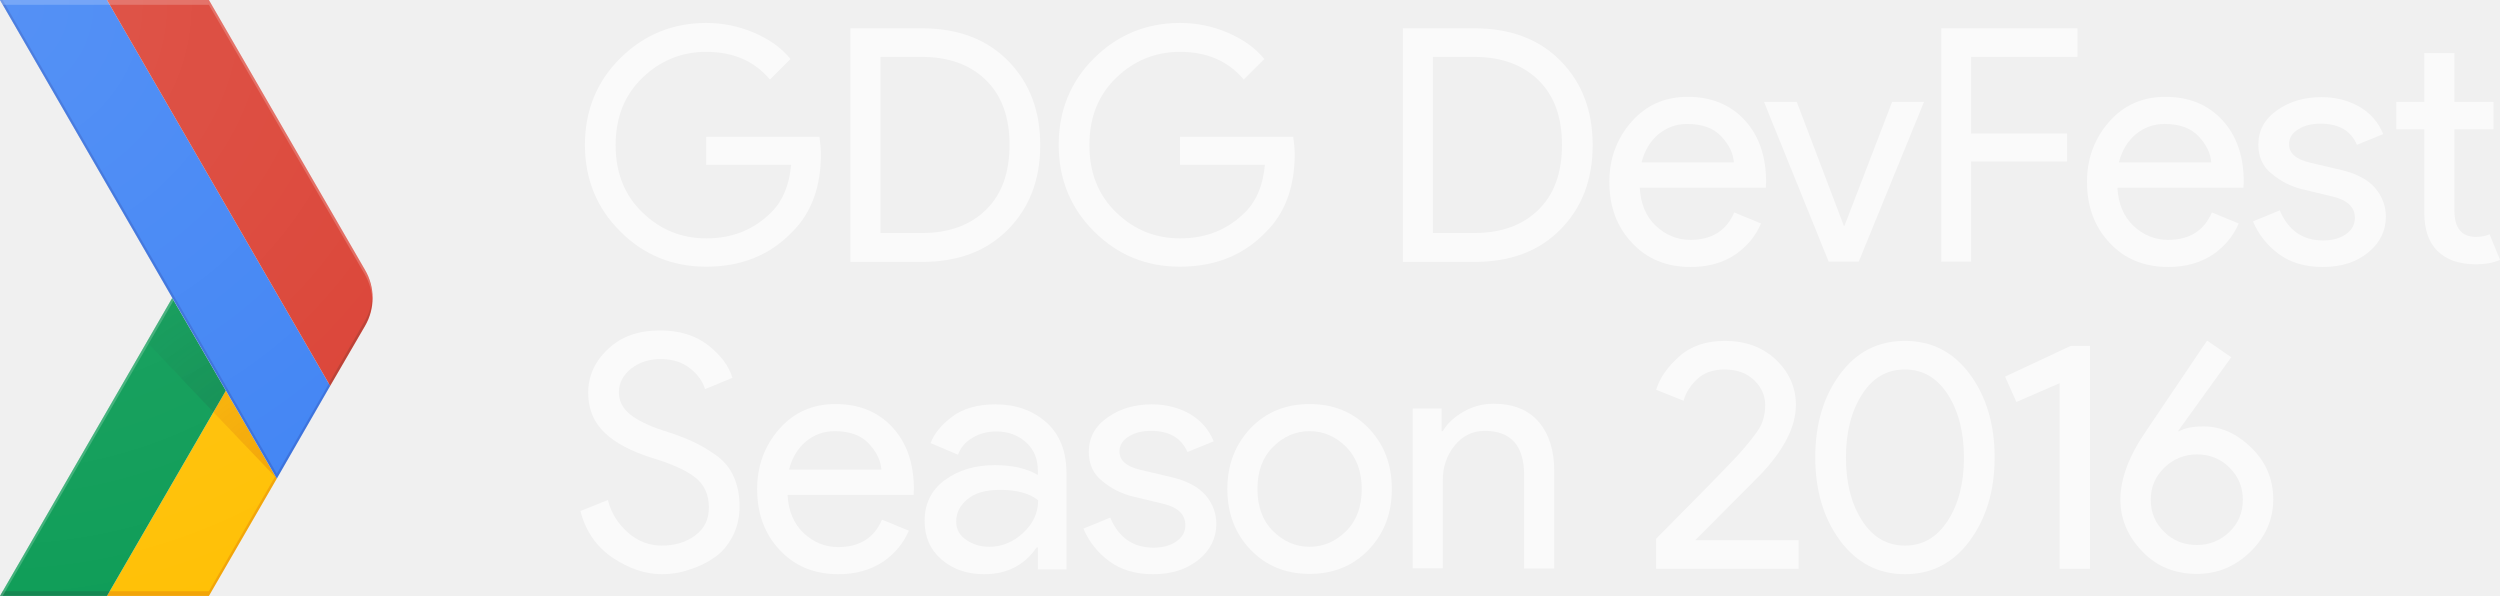
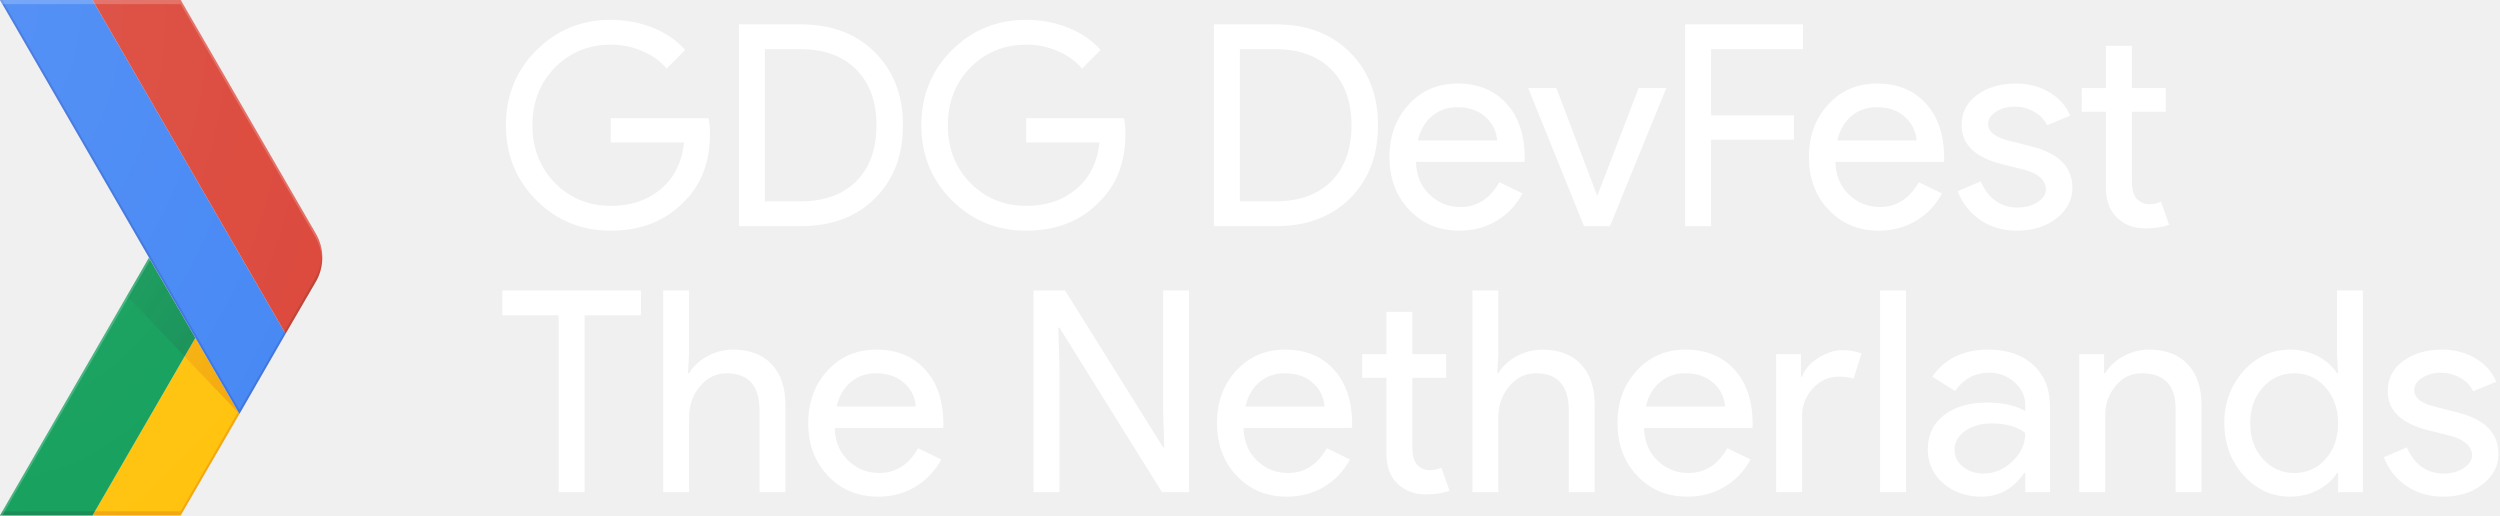
- <svg xmlns="http://www.w3.org/2000/svg" id="Layer_4" viewBox="0 0 839 200">
-   <style>.st0{fill:none;} .st1{fill:#FFC107;} .st2{fill:#0F9D58;} .st3{opacity:0.2;fill:#BF360C;enable-background:new ;} .st4{opacity:0.2;fill:#263238;enable-background:new ;} .st5{opacity:0.2;fill:#FFFFFF;enable-background:new ;} .st6{fill:url(#XMLID_126_);} .st7{fill:url(#XMLID_127_);} .st8{fill:#4285F4;} .st9{fill:#DB4437;} .st10{opacity:0.2;fill:#1A237E;enable-background:new ;} .st11{opacity:0.2;fill:#3E2723;enable-background:new ;} .st12{fill:url(#XMLID_128_);} .st13{fill:#FAFAFA;}</style>
-   <g id="XMLID_60_">
-     <g id="XMLID_61_">
-       <g id="XMLID_62_">
-         <path id="XMLID_106_" class="st0" d="M122.5 90.6L70.1 0H0l57.8 100L0 200h70.1l52.4-90.6c3.3-5.8 3.3-13 0-18.8z" />
-         <path id="XMLID_105_" class="st1" d="M92.4 159.8l-16.6-28.7L35.9 200h34.2l22.8-39.4z" />
-         <path id="XMLID_104_" class="st0" d="M122.5 90.6L70.1 0H0l57.8 100L0 200h70.1l52.4-90.6c3.3-5.8 3.3-13 0-18.8z" />
-         <path id="XMLID_103_" class="st2" d="M57.8 100l18 31.1L35.9 200H0z" />
-         <path id="XMLID_102_" class="st0" d="M122.5 90.6L70.1 0H0l57.8 100L0 200h70.1l52.4-90.6c3.3-5.8 3.3-13 0-18.8z" />
-         <path id="XMLID_101_" class="st3" d="M70.1 198.4H36.8l-.9 1.6h34.2l22.8-39.4-.5-.8z" />
-         <path id="XMLID_100_" class="st0" d="M122.5 90.6L70.1 0H0l57.8 100L0 200h70.1l52.4-90.6c3.3-5.8 3.3-13 0-18.8z" />
-         <path id="XMLID_99_" class="st4" d="M.9 198.4L0 200h35.9l.9-1.6z" />
-         <path id="XMLID_98_" class="st0" d="M122.5 90.6L70.1 0H0l57.8 100L0 200h70.1l52.4-90.6c3.3-5.8 3.3-13 0-18.8z" />
-         <path id="XMLID_96_" class="st5" d="M0 200h.9l57.4-99.2-.5-.8z" />
-         <path id="XMLID_94_" class="st0" d="M122.5 90.6L70.1 0H0l57.8 100L0 200h70.1l52.4-90.6c3.3-5.8 3.3-13 0-18.8z" />
-         <radialGradient id="XMLID_126_" cx="92.62" cy="2707.501" r="69.162" gradientTransform="matrix(1 0 0 -1 0 2867.46)" gradientUnits="userSpaceOnUse">
-           <stop offset="0" stop-color="#BF360C" stop-opacity=".2" />
-           <stop offset="1" stop-color="#BF360C" stop-opacity=".02" />
-         </radialGradient>
-         <path id="XMLID_92_" class="st6" d="M92.9 160.6l-17.1-29.5-4.2 7.2z" />
-         <path id="XMLID_90_" class="st0" d="M122.5 90.6L70.1 0H0l57.8 100L0 200h70.1l52.4-90.6c3.3-5.8 3.3-13 0-18.8z" />
-         <radialGradient id="XMLID_127_" cx="92.423" cy="2707.063" r="69.723" gradientTransform="matrix(1 0 0 -1 0 2867.46)" gradientUnits="userSpaceOnUse">
-           <stop offset="0" stop-color="#263238" stop-opacity=".2" />
-           <stop offset="1" stop-color="#263238" stop-opacity=".02" />
-         </radialGradient>
-         <path id="XMLID_89_" class="st7" d="M71.6 138.3l4.2-7.2-18-31.1-8.5 14.8z" />
-         <path id="XMLID_88_" class="st0" d="M122.5 90.6L70.1 0H0l57.8 100L0 200h70.1l52.4-90.6c3.3-5.8 3.3-13 0-18.8z" />
-         <g id="XMLID_85_">
-           <g id="XMLID_86_">
-             <path id="XMLID_87_" class="st8" d="M35.9 0H0l92.9 160.6 17.9-31.1z" />
+ <svg xmlns="http://www.w3.org/2000/svg" width="970px" height="200px" viewBox="0 0 970 200" version="1.1">
+   <defs>
+     <radialGradient cx="98.685%" cy="97.827%" fx="98.685%" fy="97.827%" r="324.704%" id="radialGradient-1">
+       <stop stop-color="#BF360C" stop-opacity="0.2" offset="0%" />
+       <stop stop-color="#BF360C" stop-opacity="0.02" offset="100%" />
+     </radialGradient>
+     <radialGradient cx="162.728%" cy="157.695%" fx="162.728%" fy="157.695%" r="263.106%" id="radialGradient-2">
+       <stop stop-color="#263238" stop-opacity="0.2" offset="0%" />
+       <stop stop-color="#263238" stop-opacity="0.02" offset="100%" />
+     </radialGradient>
+     <radialGradient cx="-1.251%" cy="0.781%" fx="-1.251%" fy="0.781%" r="167.971%" id="radialGradient-3">
+       <stop stop-color="#FFFFFF" stop-opacity="0.1" offset="0%" />
+       <stop stop-color="#FFFFFF" stop-opacity="0" offset="100%" />
+     </radialGradient>
+   </defs>
+   <g id="Page-1" stroke="none" stroke-width="1" fill="none" fill-rule="evenodd">
+     <g id="gdg-devfest-logo">
+       <g id="XMLID_60_">
+         <g id="XMLID_61_">
+           <g id="XMLID_62_">
+             <path d="M122.5,90.6 L70.1,0 L0,0 L57.8,100 L0,200 L70.1,200 L122.5,109.4 C125.8,103.6 125.8,96.4 122.5,90.6 L122.5,90.6 Z" id="XMLID_106_" />
+             <polygon id="XMLID_105_" fill="#FFC107" points="92.4 159.8 75.8 131.1 35.9 200 70.1 200 92.9 160.6" />
+             <path d="M122.5,90.6 L70.1,0 L0,0 L57.8,100 L0,200 L70.1,200 L122.5,109.4 C125.8,103.6 125.8,96.4 122.5,90.6 L122.5,90.6 Z" id="XMLID_104_" />
+             <polygon id="XMLID_103_" fill="#0F9D58" points="57.8 100 75.8 131.1 35.9 200 0 200" />
+             <path d="M122.5,90.6 L70.1,0 L0,0 L57.8,100 L0,200 L70.1,200 L122.5,109.4 C125.8,103.6 125.8,96.4 122.5,90.6 L122.5,90.6 Z" id="XMLID_102_" />
+             <polygon id="XMLID_101_" fill="#BF360C" opacity="0.2" points="70.1 198.4 36.8 198.4 35.9 200 70.1 200 92.9 160.6 92.4 159.8" />
+             <path d="M122.5,90.6 L70.1,0 L0,0 L57.8,100 L0,200 L70.1,200 L122.5,109.4 C125.8,103.6 125.8,96.4 122.5,90.6 L122.5,90.6 Z" id="XMLID_100_" />
+             <polygon id="XMLID_99_" fill="#263238" opacity="0.2" points="0.9 198.4 0 200 35.9 200 36.8 198.4" />
+             <path d="M122.5,90.6 L70.1,0 L0,0 L57.8,100 L0,200 L70.1,200 L122.5,109.4 C125.8,103.6 125.8,96.4 122.5,90.6 L122.5,90.6 Z" id="XMLID_98_" />
+             <polygon id="XMLID_96_" fill="#FFFFFF" opacity="0.2" points="0 200 0.9 200 58.3 100.8 57.8 100" />
+             <path d="M122.5,90.6 L70.1,0 L0,0 L57.8,100 L0,200 L70.1,200 L122.5,109.4 C125.8,103.6 125.8,96.4 122.5,90.6 L122.5,90.6 Z" id="XMLID_94_" />
+             <polygon id="XMLID_92_" fill="url(#radialGradient-1)" points="92.9 160.6 75.8 131.1 71.6 138.3" />
+             <path d="M122.5,90.6 L70.1,0 L0,0 L57.8,100 L0,200 L70.1,200 L122.5,109.4 C125.8,103.6 125.8,96.4 122.5,90.6 L122.5,90.6 Z" id="XMLID_90_" />
+             <polygon id="XMLID_89_" fill="url(#radialGradient-2)" points="71.6 138.3 75.8 131.1 57.8 100 49.3 114.8" />
+             <path d="M122.5,90.6 L70.1,0 L0,0 L57.8,100 L0,200 L70.1,200 L122.5,109.4 C125.8,103.6 125.8,96.4 122.5,90.6 L122.5,90.6 Z" id="XMLID_88_" />
+             <g id="XMLID_85_" fill="#4285F4">
+               <g id="XMLID_86_">
+                 <polygon id="XMLID_87_" points="35.9 0 0 0 92.9 160.6 110.8 129.5" />
+               </g>
+             </g>
+             <path d="M122.5,90.6 L70.1,0 L0,0 L57.8,100 L0,200 L70.1,200 L122.5,109.4 C125.8,103.6 125.8,96.4 122.5,90.6 L122.5,90.6 Z" id="XMLID_84_" />
+             <path d="M122.5,109.4 C125.9,103.6 125.9,96.4 122.5,90.6 L70.1,0 L35.9,0 L110.8,129.5 L122.5,109.4 L122.5,109.4 Z" id="XMLID_83_" fill="#DB4437" />
+             <path d="M122.5,90.6 L70.1,0 L0,0 L57.8,100 L0,200 L70.1,200 L122.5,109.4 C125.8,103.6 125.8,96.4 122.5,90.6 L122.5,90.6 Z" id="XMLID_82_" />
+             <polygon id="XMLID_71_" fill="#1A237E" opacity="0.2" points="110.8 129.5 110.4 128.7 92.9 159 0.9 0 0 0 92.9 160.6" />
+             <path d="M122.5,90.6 L70.1,0 L0,0 L57.8,100 L0,200 L70.1,200 L122.5,109.4 C125.8,103.6 125.8,96.4 122.5,90.6 L122.5,90.6 Z" id="XMLID_69_" />
+             <path d="M70.1,1.6 L122.5,92.2 C124,94.9 124.8,97.8 125,100.8 C125.1,97.3 124.3,93.8 122.5,90.6 L70.1,0 L0,0 L0.9,1.6 L70.1,1.6 L70.1,1.6 Z" id="XMLID_67_" fill="#FFFFFF" opacity="0.2" />
+             <path d="M122.5,90.6 L70.1,0 L0,0 L57.8,100 L0,200 L70.1,200 L122.5,109.4 C125.8,103.6 125.8,96.4 122.5,90.6 L122.5,90.6 Z" id="XMLID_66_" />
+             <path d="M110.8,129.5 L122.4,109.4 C124.2,106.3 125,102.7 124.9,99.2 C124.8,102.2 124,105.1 122.4,107.8 L110.3,128.7 L110.8,129.5 L110.8,129.5 Z" id="XMLID_65_" fill="#3E2723" opacity="0.2" />
+             <path d="M122.5,90.6 L70.1,0 L0,0 L57.8,100 L0,200 L70.1,200 L122.5,109.4 C125.8,103.6 125.8,96.4 122.5,90.6 L122.5,90.6 Z" id="XMLID_64_" />
+             <path d="M122.5,90.6 L70.1,0 L0,0 L57.8,100 L0,200 L70.1,200 L122.5,109.4 C125.8,103.6 125.8,96.4 122.5,90.6 L122.5,90.6 Z" id="XMLID_63_" fill="url(#radialGradient-3)" />
          </g>
        </g>
-         <path id="XMLID_84_" class="st0" d="M122.5 90.6L70.1 0H0l57.8 100L0 200h70.1l52.4-90.6c3.3-5.8 3.3-13 0-18.8z" />
-         <path id="XMLID_83_" class="st9" d="M122.5 109.4c3.4-5.8 3.4-13 0-18.8L70.1 0H35.9l74.9 129.5 11.7-20.1z" />
-         <path id="XMLID_82_" class="st0" d="M122.5 90.6L70.1 0H0l57.8 100L0 200h70.1l52.4-90.6c3.3-5.8 3.3-13 0-18.8z" />
-         <path id="XMLID_71_" class="st10" d="M110.8 129.5l-.4-.8L92.9 159 .9 0H0l92.9 160.6 17.9-31.1z" />
-         <path id="XMLID_69_" class="st0" d="M122.5 90.6L70.1 0H0l57.8 100L0 200h70.1l52.4-90.6c3.3-5.8 3.3-13 0-18.8z" />
-         <path id="XMLID_67_" class="st5" d="M70.1 1.6l52.4 90.6c1.5 2.7 2.3 5.6 2.5 8.6.1-3.5-.7-7-2.5-10.2L70.1 0H0l.9 1.6h69.2z" />
-         <path id="XMLID_66_" class="st0" d="M122.5 90.6L70.1 0H0l57.8 100L0 200h70.1l52.4-90.6c3.3-5.8 3.3-13 0-18.8z" />
-         <path id="XMLID_65_" class="st11" d="M110.8 129.5l11.6-20.1c1.8-3.1 2.6-6.7 2.5-10.2-.1 3-.9 5.9-2.5 8.6l-12.1 20.9.5.8z" />
-         <path id="XMLID_64_" class="st0" d="M122.5 90.6L70.1 0H0l57.8 100L0 200h70.1l52.4-90.6c3.3-5.8 3.3-13 0-18.8z" />
-         <radialGradient id="XMLID_128_" cx="-1.563" cy="2865.898" r="209.922" gradientTransform="matrix(1 0 0 -1 0 2867.46)" gradientUnits="userSpaceOnUse">
-           <stop offset="0" stop-color="#FFF" stop-opacity=".1" />
-           <stop offset="1" stop-color="#FFF" stop-opacity="0" />
-         </radialGradient>
-         <path id="XMLID_63_" class="st12" d="M122.5 90.6L70.1 0H0l57.8 100L0 200h70.1l52.4-90.6c3.3-5.8 3.3-13 0-18.8z" />
      </g>
+       <polygon id="path4218" fill="#FFFFFF" points="226.815 122.317 226.815 190.951 216.761 190.951 216.761 122.317 194.903 122.317 194.903 112.7 248.673 112.7 248.673 122.317 226.815 122.317" />
+       <path d="M257.314,112.7 L267.369,112.7 L267.369,137.399 L266.931,144.831 L267.369,144.831 C268.899,142.208 271.23,140.022 274.363,138.274 C277.569,136.525 280.884,135.651 284.308,135.651 C290.866,135.651 295.893,137.545 299.39,141.334 C302.961,145.05 304.746,150.368 304.746,157.29 L304.746,190.951 L294.691,190.951 L294.691,159.257 C294.691,149.64 290.429,144.831 281.904,144.831 C277.824,144.831 274.363,146.543 271.522,149.968 C268.753,153.319 267.369,157.254 267.369,161.771 L267.369,190.951 L257.314,190.951 L257.314,112.7 L257.314,112.7 Z" id="path4220" fill="#FFFFFF" />
+       <path d="M340.699,192.7 C332.83,192.7 326.345,190.004 321.245,184.613 C316.145,179.221 313.595,172.409 313.595,164.175 C313.595,156.015 316.072,149.239 321.026,143.848 C325.981,138.383 332.32,135.651 340.043,135.651 C347.984,135.651 354.287,138.237 358.95,143.41 C363.686,148.511 366.054,155.687 366.054,164.94 L365.944,166.033 L323.868,166.033 C324.014,171.279 325.762,175.505 329.114,178.711 C332.465,181.917 336.473,183.52 341.136,183.52 C347.547,183.52 352.575,180.314 356.218,173.902 L365.179,178.274 C362.775,182.791 359.423,186.325 355.125,188.875 C350.899,191.425 346.09,192.7 340.699,192.7 L340.699,192.7 Z M324.633,157.727 L355.343,157.727 C355.052,154.011 353.522,150.951 350.753,148.547 C348.057,146.07 344.414,144.831 339.824,144.831 C336.035,144.831 332.757,145.997 329.988,148.328 C327.292,150.66 325.507,153.793 324.633,157.727 L324.633,157.727 Z" id="path4222" fill="#FFFFFF" />
+       <polygon id="path4224" fill="#FFFFFF" points="411.066 190.951 401.011 190.951 401.011 112.7 413.251 112.7 451.284 173.574 451.721 173.574 451.284 158.492 451.284 112.7 461.339 112.7 461.339 190.951 450.847 190.951 411.066 127.126 410.628 127.126 411.066 142.208" />
+       <path d="M499.297,192.7 C491.428,192.7 484.943,190.004 479.843,184.613 C474.743,179.221 472.193,172.409 472.193,164.175 C472.193,156.015 474.67,149.239 479.624,143.848 C484.579,138.383 490.918,135.651 498.641,135.651 C506.583,135.651 512.885,138.237 517.548,143.41 C522.284,148.511 524.652,155.687 524.652,164.94 L524.542,166.033 L482.466,166.033 C482.612,171.279 484.36,175.505 487.712,178.711 C491.063,181.917 495.071,183.52 499.734,183.52 C506.145,183.52 511.173,180.314 514.816,173.902 L523.777,178.274 C521.373,182.791 518.021,186.325 513.723,188.875 C509.497,191.425 504.688,192.7 499.297,192.7 L499.297,192.7 Z M483.231,157.727 L513.941,157.727 C513.65,154.011 512.12,150.951 509.351,148.547 C506.655,146.07 503.012,144.831 498.422,144.831 C494.634,144.831 491.355,145.997 488.586,148.328 C485.89,150.66 484.105,153.793 483.231,157.727 L483.231,157.727 Z" id="path4226" fill="#FFFFFF" />
+       <path d="M553.234,191.826 C548.863,191.826 545.22,190.478 542.305,187.782 C539.464,185.086 538.007,181.334 537.934,176.525 L537.934,146.58 L528.535,146.58 L528.535,137.399 L537.934,137.399 L537.934,121.006 L547.988,121.006 L547.988,137.399 L561.103,137.399 L561.103,146.58 L547.988,146.58 L547.988,173.246 C547.988,176.817 548.681,179.257 550.065,180.569 C551.449,181.807 553.016,182.427 554.764,182.427 C555.566,182.427 556.331,182.354 557.059,182.208 C557.861,181.99 558.59,181.735 559.245,181.443 L562.415,190.405 C559.792,191.352 556.732,191.826 553.234,191.826 L553.234,191.826 Z" id="path4228" fill="#FFFFFF" />
+       <path d="M571.308,112.7 L581.363,112.7 L581.363,137.399 L580.926,144.831 L581.363,144.831 C582.893,142.208 585.224,140.022 588.357,138.274 C591.563,136.525 594.878,135.651 598.303,135.651 C604.86,135.651 609.887,137.545 613.385,141.334 C616.955,145.05 618.74,150.368 618.74,157.29 L618.74,190.951 L608.685,190.951 L608.685,159.257 C608.685,149.64 604.423,144.831 595.898,144.831 C591.818,144.831 588.357,146.543 585.516,149.968 C582.747,153.319 581.363,157.254 581.363,161.771 L581.363,190.951 L571.308,190.951 L571.308,112.7 L571.308,112.7 Z" id="path4230" fill="#FFFFFF" />
+       <path d="M654.693,192.7 C646.824,192.7 640.339,190.004 635.239,184.613 C630.139,179.221 627.589,172.409 627.589,164.175 C627.589,156.015 630.066,149.239 635.021,143.848 C639.975,138.383 646.314,135.651 654.037,135.651 C661.979,135.651 668.281,138.237 672.944,143.41 C677.68,148.511 680.048,155.687 680.048,164.94 L679.939,166.033 L637.862,166.033 C638.008,171.279 639.756,175.505 643.108,178.711 C646.46,181.917 650.467,183.52 655.13,183.52 C661.542,183.52 666.569,180.314 670.212,173.902 L679.174,178.274 C676.769,182.791 673.418,186.325 669.119,188.875 C664.893,191.425 660.084,192.7 654.693,192.7 L654.693,192.7 Z M638.627,157.727 L669.338,157.727 C669.046,154.011 667.516,150.951 664.747,148.547 C662.052,146.07 658.409,144.831 653.818,144.831 C650.03,144.831 646.751,145.997 643.982,148.328 C641.287,150.66 639.501,153.793 638.627,157.727 L638.627,157.727 Z" id="path4232" fill="#FFFFFF" />
+       <path d="M699.191,190.951 L689.136,190.951 L689.136,137.399 L698.753,137.399 L698.753,146.143 L699.191,146.143 C700.211,143.301 702.287,140.897 705.42,138.93 C708.626,136.889 711.759,135.869 714.819,135.869 C717.733,135.869 720.211,136.307 722.251,137.181 L719.191,146.908 C717.952,146.398 715.985,146.143 713.289,146.143 C709.5,146.143 706.185,147.673 703.344,150.733 C700.575,153.793 699.191,157.363 699.191,161.443 L699.191,190.951 L699.191,190.951 Z" id="path4234" fill="#FFFFFF" />
+       <polygon id="path4236" fill="#FFFFFF" points="739.534 112.7 739.534 190.951 729.479 190.951 729.479 112.7" />
+       <path d="M758.361,174.558 C758.361,177.181 759.454,179.367 761.639,181.115 C763.898,182.864 766.521,183.738 769.508,183.738 C773.734,183.738 777.486,182.172 780.765,179.039 C784.117,175.906 785.792,172.226 785.792,168.001 C782.659,165.523 778.288,164.285 772.678,164.285 C768.598,164.285 765.173,165.268 762.404,167.236 C759.709,169.203 758.361,171.644 758.361,174.558 L758.361,174.558 Z M771.366,135.651 C778.798,135.651 784.663,137.654 788.962,141.662 C793.261,145.596 795.41,151.024 795.41,157.946 L795.41,190.951 L785.792,190.951 L785.792,183.52 L785.355,183.52 C781.202,189.64 775.665,192.7 768.743,192.7 C762.842,192.7 757.887,190.951 753.88,187.454 C749.945,183.957 747.978,179.585 747.978,174.339 C747.978,168.802 750.055,164.394 754.208,161.115 C758.434,157.837 764.044,156.197 771.038,156.197 C777.013,156.197 781.931,157.29 785.792,159.476 L785.792,157.181 C785.792,153.684 784.408,150.733 781.639,148.328 C778.871,145.851 775.628,144.613 771.913,144.613 C766.302,144.613 761.858,146.981 758.579,151.716 L749.727,146.143 C754.608,139.148 761.822,135.651 771.366,135.651 L771.366,135.651 Z" id="path4238" fill="#FFFFFF" />
+       <path d="M806.75,137.399 L816.368,137.399 L816.368,144.831 L816.805,144.831 C818.335,142.208 820.667,140.022 823.8,138.274 C827.005,136.525 830.321,135.651 833.745,135.651 C840.302,135.651 845.33,137.545 848.827,141.334 C852.397,145.05 854.182,150.368 854.182,157.29 L854.182,190.951 L844.127,190.951 L844.127,157.946 C843.909,149.203 839.501,144.831 830.903,144.831 C826.896,144.831 823.545,146.47 820.849,149.749 C818.153,152.955 816.805,156.817 816.805,161.334 L816.805,190.951 L806.75,190.951 L806.75,137.399 L806.75,137.399 Z" id="path4240" fill="#FFFFFF" />
+       <path d="M890.135,183.52 C895.089,183.52 899.133,181.735 902.266,178.164 C905.545,174.594 907.184,169.931 907.184,164.175 C907.184,158.565 905.545,153.939 902.266,150.296 C899.06,146.653 895.017,144.831 890.135,144.831 C885.326,144.831 881.283,146.653 878.004,150.296 C874.725,153.939 873.086,158.565 873.086,164.175 C873.086,169.858 874.725,174.485 878.004,178.055 C881.283,181.698 885.326,183.52 890.135,183.52 L890.135,183.52 Z M888.496,192.7 C881.501,192.7 875.49,189.931 870.463,184.394 C865.508,178.784 863.031,172.044 863.031,164.175 C863.031,156.307 865.508,149.567 870.463,143.957 C875.49,138.419 881.501,135.651 888.496,135.651 C892.43,135.651 896,136.489 899.206,138.164 C902.485,139.84 904.998,142.062 906.747,144.831 L907.184,144.831 L906.747,137.399 L906.747,112.7 L916.802,112.7 L916.802,190.951 L907.184,190.951 L907.184,183.52 L906.747,183.52 C904.998,186.288 902.485,188.511 899.206,190.186 C896,191.862 892.43,192.7 888.496,192.7 L888.496,192.7 Z" id="path4242" fill="#FFFFFF" />
+       <path d="M969.404,176.088 C969.404,180.751 967.364,184.685 963.284,187.891 C959.204,191.097 954.067,192.7 947.874,192.7 C942.482,192.7 937.747,191.316 933.666,188.547 C929.586,185.705 926.672,181.99 924.923,177.399 L933.885,173.574 C935.196,176.78 937.091,179.294 939.568,181.115 C942.118,182.864 944.887,183.738 947.874,183.738 C951.08,183.738 953.739,183.046 955.852,181.662 C958.038,180.277 959.131,178.638 959.131,176.744 C959.131,173.319 956.508,170.806 951.262,169.203 L942.082,166.908 C931.663,164.285 926.453,159.257 926.453,151.826 C926.453,146.944 928.421,143.046 932.355,140.132 C936.362,137.144 941.462,135.651 947.655,135.651 C952.391,135.651 956.654,136.78 960.442,139.039 C964.304,141.297 967,144.321 968.53,148.11 L959.568,151.826 C958.548,149.567 956.872,147.818 954.541,146.58 C952.282,145.268 949.732,144.613 946.89,144.613 C944.268,144.613 941.9,145.268 939.787,146.58 C937.747,147.891 936.727,149.494 936.727,151.389 C936.727,154.449 939.604,156.634 945.36,157.946 L953.448,160.022 C964.085,162.645 969.404,168.001 969.404,176.088 L969.404,176.088 Z" id="path4244" fill="#FFFFFF" />
+       <path d="M275.475,51.771 C275.475,62.707 272.231,71.419 265.743,77.908 C258.452,85.636 248.865,89.5 236.981,89.5 C225.608,89.5 215.984,85.563 208.111,77.689 C200.237,69.816 196.3,60.119 196.3,48.6 C196.3,37.081 200.237,27.384 208.111,19.511 C215.984,11.637 225.608,7.7 236.981,7.7 C242.741,7.7 248.172,8.721 253.276,10.762 C258.379,12.803 262.571,15.683 265.852,19.401 L258.634,26.619 C256.228,23.703 253.093,21.443 249.229,19.839 C245.438,18.162 241.356,17.324 236.981,17.324 C228.451,17.324 221.234,20.276 215.328,26.182 C209.496,32.16 206.58,39.633 206.58,48.6 C206.58,57.567 209.496,65.04 215.328,71.018 C221.234,76.924 228.451,79.876 236.981,79.876 C244.782,79.876 251.271,77.689 256.447,73.315 C261.623,68.941 264.612,62.926 265.414,55.271 L236.981,55.271 L236.981,45.866 L274.929,45.866 C275.293,47.907 275.475,49.876 275.475,51.771 L275.475,51.771 Z" id="path4243" fill="#FFFFFF" />
+       <path d="M286.7,87.75 L286.7,9.45 L310.649,9.45 C322.606,9.45 332.193,13.059 339.41,20.276 C346.701,27.494 350.346,36.935 350.346,48.6 C350.346,60.338 346.701,69.816 339.41,77.033 C332.193,84.178 322.606,87.75 310.649,87.75 L286.7,87.75 L286.7,87.75 Z M296.761,19.073 L296.761,78.127 L310.649,78.127 C319.762,78.127 326.943,75.539 332.193,70.362 C337.442,65.113 340.066,57.859 340.066,48.6 C340.066,39.414 337.442,32.196 332.193,26.947 C326.943,21.698 319.762,19.073 310.649,19.073 L296.761,19.073 L296.761,19.073 Z" id="path4245" fill="#FFFFFF" />
+       <path d="M436.658,51.771 C436.658,62.707 433.414,71.419 426.926,77.908 C419.635,85.636 410.048,89.5 398.164,89.5 C386.791,89.5 377.168,85.563 369.294,77.689 C361.42,69.816 357.483,60.119 357.483,48.6 C357.483,37.081 361.42,27.384 369.294,19.511 C377.168,11.637 386.791,7.7 398.164,7.7 C403.924,7.7 409.355,8.721 414.459,10.762 C419.562,12.803 423.754,15.683 427.035,19.401 L419.817,26.619 C417.411,23.703 414.276,21.443 410.412,19.839 C406.621,18.162 402.539,17.324 398.164,17.324 C389.634,17.324 382.417,20.276 376.511,26.182 C370.679,32.16 367.763,39.633 367.763,48.6 C367.763,57.567 370.679,65.04 376.511,71.018 C382.417,76.924 389.634,79.876 398.164,79.876 C405.965,79.876 412.454,77.689 417.63,73.315 C422.806,68.941 425.796,62.926 426.598,55.271 L398.164,55.271 L398.164,45.866 L436.112,45.866 C436.476,47.907 436.658,49.876 436.658,51.771 L436.658,51.771 Z" id="path4247" fill="#FFFFFF" />
+       <path d="M471.018,87.75 L471.018,9.45 L494.968,9.45 C506.924,9.45 516.511,13.059 523.729,20.276 C531.02,27.494 534.665,36.935 534.665,48.6 C534.665,60.338 531.02,69.816 523.729,77.033 C516.511,84.178 506.924,87.75 494.968,87.75 L471.018,87.75 L471.018,87.75 Z M481.079,19.073 L481.079,78.127 L494.968,78.127 C504.081,78.127 511.262,75.539 516.511,70.362 C521.761,65.113 524.385,57.859 524.385,48.6 C524.385,39.414 521.761,32.196 516.511,26.947 C511.262,21.698 504.081,19.073 494.968,19.073 L481.079,19.073 L481.079,19.073 Z" id="path4249" fill="#FFFFFF" />
+       <path d="M566.23,89.5 C558.356,89.5 551.867,86.802 546.764,81.407 C541.661,76.012 539.109,69.196 539.109,60.957 C539.109,52.792 541.588,46.012 546.545,40.617 C551.503,35.149 557.846,32.415 565.574,32.415 C573.52,32.415 579.827,35.003 584.493,40.179 C589.231,45.283 591.601,52.464 591.601,61.723 L591.492,62.817 L549.389,62.817 C549.534,68.066 551.284,72.294 554.638,75.502 C557.991,78.71 562.001,80.314 566.667,80.314 C573.083,80.314 578.113,77.106 581.759,70.69 L590.726,75.065 C588.32,79.585 584.966,83.121 580.665,85.672 C576.437,88.224 571.625,89.5 566.23,89.5 L566.23,89.5 Z M550.154,54.505 L580.884,54.505 C580.592,50.787 579.061,47.725 576.291,45.319 C573.593,42.84 569.948,41.601 565.355,41.601 C561.564,41.601 558.283,42.768 555.513,45.101 C552.815,47.434 551.029,50.568 550.154,54.505 L550.154,54.505 Z" id="path4251" fill="#FFFFFF" />
+       <polygon id="path4253" fill="#FFFFFF" points="624.654 87.75 614.593 87.75 592.94 34.165 603.876 34.165 619.624 75.721 619.842 75.721 635.809 34.165 646.526 34.165 624.654 87.75" />
+       <polygon id="path4255" fill="#FFFFFF" points="663.903 54.177 663.903 87.75 653.842 87.75 653.842 9.45 699.554 9.45 699.554 19.073 663.903 19.073 663.903 44.772 696.054 44.772 696.054 54.177 663.903 54.177" />
+       <path d="M728.976,89.5 C721.102,89.5 714.614,86.802 709.51,81.407 C704.407,76.012 701.855,69.196 701.855,60.957 C701.855,52.792 704.334,46.012 709.291,40.617 C714.249,35.149 720.592,32.415 728.32,32.415 C736.266,32.415 742.573,35.003 747.239,40.179 C751.978,45.283 754.347,52.464 754.347,61.723 L754.238,62.817 L712.135,62.817 C712.281,68.066 714.03,72.294 717.384,75.502 C720.738,78.71 724.747,80.314 729.413,80.314 C735.829,80.314 740.86,77.106 744.505,70.69 L753.472,75.065 C751.066,79.585 747.713,83.121 743.411,85.672 C739.183,88.224 734.371,89.5 728.976,89.5 L728.976,89.5 Z M712.9,54.505 L743.63,54.505 C743.338,50.787 741.807,47.725 739.037,45.319 C736.339,42.84 732.694,41.601 728.101,41.601 C724.31,41.601 721.029,42.768 718.259,45.101 C715.561,47.434 713.775,50.568 712.9,54.505 L712.9,54.505 Z" id="path4257" fill="#FFFFFF" />
+       <path d="M804.091,72.878 C804.091,77.543 802.05,81.48 797.967,84.688 C793.884,87.896 788.744,89.5 782.547,89.5 C777.152,89.5 772.414,88.115 768.331,85.344 C764.248,82.501 761.332,78.783 759.582,74.19 L768.55,70.362 C769.862,73.57 771.757,76.085 774.236,77.908 C776.788,79.658 779.558,80.533 782.547,80.533 C785.755,80.533 788.416,79.84 790.531,78.455 C792.718,77.07 793.811,75.429 793.811,73.534 C793.811,70.107 791.187,67.592 785.938,65.988 L776.751,63.691 C766.326,61.067 761.113,56.036 761.113,48.6 C761.113,43.715 763.082,39.815 767.019,36.899 C771.028,33.91 776.132,32.415 782.329,32.415 C787.068,32.415 791.333,33.545 795.124,35.805 C798.988,38.065 801.685,41.091 803.216,44.882 L794.249,48.6 C793.228,46.34 791.551,44.59 789.218,43.351 C786.958,42.039 784.407,41.382 781.563,41.382 C778.939,41.382 776.569,42.039 774.455,43.351 C772.414,44.663 771.393,46.267 771.393,48.163 C771.393,51.225 774.273,53.412 780.032,54.724 L788.125,56.802 C798.769,59.426 804.091,64.785 804.091,72.878 L804.091,72.878 Z" id="path4259" fill="#FFFFFF" />
+       <path d="M832.423,88.625 C828.049,88.625 824.403,87.276 821.487,84.579 C818.644,81.881 817.186,78.127 817.113,73.315 L817.113,43.351 L807.708,43.351 L807.708,34.165 L817.113,34.165 L817.113,17.761 L827.174,17.761 L827.174,34.165 L840.297,34.165 L840.297,43.351 L827.174,43.351 L827.174,70.034 C827.174,73.607 827.866,76.049 829.252,77.361 C830.637,78.601 832.204,79.22 833.954,79.22 C834.756,79.22 835.521,79.147 836.25,79.002 C837.052,78.783 837.782,78.528 838.438,78.236 L841.609,87.203 C838.984,88.151 835.922,88.625 832.423,88.625 L832.423,88.625 Z" id="path4261" fill="#FFFFFF" />
    </g>
  </g>
-   <g id="XMLID_7_">
-     <path id="XMLID_2_" class="st13" d="M275.5 51.8c0 10.9-3.2 19.7-9.7 26.1-7.4 7.7-17 11.6-28.8 11.6-11.3 0-20.9-3.9-28.8-11.8-7.9-7.8-11.9-17.6-11.9-29.1s4-21.3 11.9-29.1c7.9-7.8 17.5-11.8 28.8-11.8 5.6 0 11 1.1 16.1 3.3 5.1 2.2 9.2 5.1 12.2 8.8l-6.9 6.9c-5.2-6.2-12.3-9.3-21.4-9.3-8.2 0-15.4 2.9-21.4 8.7-6 5.8-9 13.3-9 22.6s3 16.8 9 22.6c6 5.8 13.1 8.7 21.4 8.7 8.8 0 16-2.9 21.9-8.8 3.8-3.8 6-9.1 6.6-15.9H237v-9.4h38c.3 2.1.5 4 .5 5.9z" />
-     <path id="XMLID_4_" class="st13" d="M285.4 87.8V9.5h24c12 0 21.7 3.6 28.9 10.9 7.2 7.3 10.8 16.7 10.8 28.3s-3.6 21-10.8 28.3c-7.2 7.3-16.8 10.9-28.9 10.9h-24zm10.1-9.6h13.9c9 0 16.2-2.6 21.5-7.8 5.3-5.2 7.9-12.4 7.9-21.8 0-9.3-2.6-16.5-7.9-21.7-5.3-5.2-12.5-7.8-21.5-7.8h-13.9v59.1z" />
-     <path id="XMLID_8_" class="st13" d="M434.5 51.8c0 10.9-3.2 19.7-9.7 26.1-7.4 7.7-17 11.6-28.8 11.6-11.3 0-20.9-3.9-28.8-11.8-7.9-7.8-11.9-17.6-11.9-29.1s4-21.3 11.9-29.1c7.9-7.8 17.5-11.8 28.8-11.8 5.6 0 11 1.1 16.1 3.3 5.1 2.2 9.2 5.1 12.2 8.8l-6.9 6.9c-5.2-6.2-12.3-9.3-21.4-9.3-8.2 0-15.4 2.9-21.4 8.7-6 5.8-9 13.3-9 22.6s3 16.8 9 22.6c6 5.8 13.1 8.7 21.4 8.7 8.8 0 16-2.9 21.9-8.8 3.8-3.8 6-9.1 6.6-15.9H396v-9.4h38c.3 2.1.5 4 .5 5.9z" />
-     <path id="XMLID_10_" class="st13" d="M470.8 87.8V9.5h24c12 0 21.7 3.6 28.9 10.9 7.2 7.3 10.8 16.7 10.8 28.3s-3.6 21-10.8 28.3c-7.2 7.3-16.8 10.9-28.9 10.9h-24zm10.1-9.6h13.9c9 0 16.2-2.6 21.5-7.8 5.3-5.2 7.9-12.4 7.9-21.8 0-9.3-2.6-16.5-7.9-21.7-5.3-5.2-12.5-7.8-21.5-7.8h-13.9v59.1z" />
-     <path id="XMLID_13_" class="st13" d="M567.4 89.6c-8.1 0-14.7-2.7-19.7-8.1-5.1-5.4-7.6-12.2-7.6-20.5 0-7.8 2.5-14.5 7.4-20.1 4.9-5.6 11.2-8.4 18.9-8.4 7.9 0 14.3 2.6 19.1 7.8 4.8 5.2 7.2 12.1 7.2 20.8l-.1 1.9h-42.3c.3 5.4 2.1 9.7 5.4 12.8 3.3 3.1 7.2 4.7 11.6 4.7 7.2 0 12.1-3.1 14.7-9.2l9 3.7c-1.8 4.2-4.6 7.6-8.6 10.4-4.2 2.8-9.1 4.2-15 4.2zm14.5-35c-.2-3.1-1.6-6-4.2-8.8-2.6-2.8-6.4-4.2-11.5-4.2-3.7 0-6.9 1.2-9.7 3.5-2.7 2.3-4.6 5.5-5.6 9.4h31z" />
-     <path id="XMLID_16_" class="st13" d="M613.7 87.8L592 34.2h11l15.8 41.6h.2l16-41.6h10.7l-21.9 53.6h-10.1z" />
-     <path id="XMLID_18_" class="st13" d="M661.6 87.8h-10.1V9.5h45.7v9.6h-35.7v25.7h32.2v9.4h-32.2v33.6z" />
-     <path id="XMLID_20_" class="st13" d="M727.7 89.6c-8.1 0-14.7-2.7-19.7-8.1-5.1-5.4-7.6-12.2-7.6-20.5 0-7.8 2.5-14.5 7.4-20.1 4.9-5.6 11.2-8.4 18.9-8.4 7.9 0 14.3 2.6 19.1 7.8 4.8 5.2 7.2 12.1 7.2 20.8l-.1 1.9h-42.3c.3 5.4 2.1 9.7 5.4 12.8 3.3 3.1 7.2 4.7 11.6 4.7 7.2 0 12.1-3.1 14.7-9.2l9 3.7c-1.8 4.2-4.6 7.6-8.6 10.4-4.3 2.8-9.2 4.2-15 4.2zm14.4-35c-.2-3.1-1.6-6-4.2-8.8-2.6-2.8-6.4-4.2-11.5-4.2-3.7 0-6.9 1.2-9.7 3.5-2.7 2.3-4.6 5.5-5.6 9.4h31z" />
-     <path id="XMLID_27_" class="st13" d="M779.5 89.6c-6 0-10.9-1.5-14.8-4.4-3.9-2.9-6.8-6.6-8.6-10.9l9-3.7c2.8 6.7 7.7 10.1 14.5 10.1 3.1 0 5.7-.7 7.7-2.1 2-1.4 3-3.2 3-5.5 0-3.5-2.4-5.9-7.3-7.1l-10.8-2.6c-3.4-.9-6.7-2.5-9.7-5-3.1-2.4-4.6-5.7-4.6-9.9 0-4.7 2.1-8.6 6.3-11.5 4.2-3 9.2-4.4 14.9-4.4 4.7 0 9 1.1 12.7 3.2 3.7 2.2 6.4 5.2 8 9.2l-8.8 3.6c-2-4.7-6.1-7.1-12.2-7.1-3 0-5.5.6-7.5 1.9-2 1.2-3.1 2.9-3.1 5 0 3.1 2.4 5.1 7.1 6.2l10.6 2.5c5 1.2 8.8 3.2 11.2 6 2.4 2.8 3.6 6.1 3.6 9.6 0 4.8-2 8.8-5.9 12-4 3.3-9.1 4.9-15.3 4.9z" />
-     <path id="XMLID_29_" class="st13" d="M830.9 88.7c-5.6 0-9.9-1.5-12.9-4.5s-4.4-7.2-4.4-12.7V43.4h-9.4v-9.2h9.4V17.8h10.1v16.4h13.1v9.2h-13.1v27.3c0 5.8 2.4 8.8 7.2 8.8 1.8 0 3.4-.3 4.6-.9l3.5 8.6c-2.2 1-4.9 1.5-8.1 1.5z" />
-     <path id="XMLID_31_" class="st13" d="M222.2 192.7c-5.7 0-11.2-1.9-16.7-5.6-5.4-3.7-9-8.9-10.7-15.6l9.2-3.7c1.1 4.3 3.3 7.9 6.7 10.9 3.4 3 7.2 4.4 11.4 4.4 4.4 0 8.1-1.1 11.2-3.4 3.1-2.3 4.6-5.4 4.6-9.4 0-4.4-1.6-7.7-4.6-10.1-3.1-2.4-8-4.6-14.7-6.6-6.9-2.2-12.2-5-15.8-8.5-3.6-3.5-5.4-7.9-5.4-13.3 0-5.6 2.2-10.5 6.7-14.7 4.4-4.2 10.2-6.2 17.4-6.2 6.6 0 12 1.7 16.2 5 4.2 3.3 6.9 6.9 8.1 10.9l-9.2 3.8c-.7-2.5-2.3-4.8-4.9-6.9-2.6-2.1-5.9-3.2-10-3.2-3.9 0-7.2 1.1-9.9 3.2-2.7 2.2-4.1 4.8-4.1 8 0 2.9 1.3 5.4 3.8 7.4s6.2 3.8 11.1 5.4c3.9 1.2 7.1 2.4 9.7 3.6 2.6 1.2 5.2 2.7 7.9 4.6 2.7 1.9 4.7 4.3 6 7.2 1.3 2.9 2 6.2 2 10s-.8 7.2-2.4 10.2c-1.6 3-3.6 5.4-6.2 7.1-2.6 1.8-5.4 3.1-8.4 4-2.8 1-5.9 1.5-9 1.5z" />
-     <path id="XMLID_33_" class="st13" d="M281.4 192.7c-8.1 0-14.7-2.7-19.7-8.1-5.1-5.4-7.6-12.2-7.6-20.5 0-7.8 2.5-14.5 7.4-20.1 4.9-5.6 11.2-8.4 18.9-8.4 7.9 0 14.3 2.6 19.1 7.8 4.8 5.2 7.2 12.1 7.2 20.8l-.1 1.9h-42.3c.3 5.4 2.1 9.7 5.4 12.8 3.3 3.1 7.2 4.7 11.6 4.7 7.2 0 12.1-3.1 14.7-9.2l9 3.7c-1.8 4.2-4.6 7.6-8.6 10.4-4.3 2.8-9.2 4.2-15 4.2zm14.4-35c-.2-3.1-1.6-6-4.2-8.8-2.6-2.8-6.4-4.2-11.5-4.2-3.7 0-6.9 1.2-9.7 3.5-2.7 2.3-4.6 5.5-5.6 9.4h31z" />
-     <path id="XMLID_36_" class="st13" d="M330.3 192.7c-5.7 0-10.4-1.6-14.3-4.9-3.8-3.3-5.7-7.6-5.7-13 0-5.8 2.3-10.4 6.8-13.7 4.5-3.3 10.1-5 16.7-5 5.9 0 10.8 1.1 14.5 3.3v-1.5c0-3.9-1.3-7.1-4-9.5-2.7-2.4-6-3.6-10-3.6-2.9 0-5.6.7-7.9 2.1-2.4 1.4-4 3.3-4.9 5.7l-9.2-3.9c1.2-3.2 3.7-6.2 7.3-8.9 3.6-2.7 8.5-4.1 14.4-4.1 6.9 0 12.5 2 17.1 6 4.5 4 6.8 9.7 6.8 17v32.4h-9.6v-7.4h-.4c-4 5.9-9.9 9-17.6 9zm1.7-9.2c4.2 0 7.9-1.5 11.3-4.6 3.4-3.1 5.1-6.8 5.1-11-2.8-2.3-7.1-3.5-12.8-3.5-4.9 0-8.6 1.1-11 3.2-2.5 2.1-3.7 4.6-3.7 7.4 0 2.6 1.1 4.7 3.4 6.2 2.2 1.5 4.7 2.3 7.7 2.3z" />
-     <path id="XMLID_39_" class="st13" d="M387 192.7c-6 0-10.9-1.5-14.8-4.4-3.9-2.9-6.8-6.6-8.6-10.9l9-3.7c2.8 6.7 7.7 10.1 14.5 10.1 3.1 0 5.7-.7 7.7-2.1 2-1.4 3-3.2 3-5.5 0-3.5-2.4-5.9-7.3-7.1l-10.8-2.6c-3.4-.9-6.7-2.5-9.7-5-3.1-2.4-4.6-5.7-4.6-9.9 0-4.7 2.1-8.6 6.3-11.5 4.2-3 9.2-4.4 14.9-4.4 4.7 0 9 1.1 12.7 3.2 3.7 2.2 6.4 5.2 8 9.2l-8.8 3.6c-2-4.7-6.1-7.1-12.2-7.1-3 0-5.5.6-7.5 1.9-2 1.2-3.1 2.9-3.1 5 0 3.1 2.4 5.1 7.1 6.2l10.6 2.5c5 1.2 8.7 3.2 11.2 6 2.4 2.8 3.6 6.1 3.6 9.6 0 4.8-2 8.8-5.9 12-4.1 3.3-9.1 4.9-15.3 4.9z" />
-     <path id="XMLID_41_" class="st13" d="M419.7 143.7c5.2-5.4 11.8-8.1 19.8-8.1s14.6 2.7 19.8 8.1c5.2 5.4 7.8 12.2 7.8 20.4s-2.6 15-7.8 20.4c-5.2 5.4-11.8 8.1-19.8 8.1s-14.6-2.7-19.8-8.1c-5.2-5.4-7.8-12.2-7.8-20.4 0-8.1 2.6-14.9 7.8-20.4zm7.5 34.5c3.5 3.5 7.6 5.3 12.3 5.3 4.7 0 8.8-1.8 12.3-5.3s5.2-8.2 5.2-14.1c0-5.8-1.7-10.5-5.2-14.1-3.5-3.5-7.6-5.3-12.3-5.3-4.7 0-8.8 1.8-12.3 5.3s-5.2 8.2-5.2 14.1 1.7 10.6 5.2 14.1z" />
-     <path id="XMLID_44_" class="st13" d="M483.8 137.3v7.4h.4c1.5-2.6 3.8-4.7 6.9-6.5 3.1-1.8 6.5-2.7 10.1-2.7 6.6 0 11.7 2 15.2 6.1s5.2 9.6 5.2 16.4v32.8h-10.1v-31.3c0-9.9-4.4-14.9-13.2-14.9-4.2 0-7.5 1.7-10.2 5-2.6 3.3-3.9 7.2-3.9 11.5v29.6h-10.1v-53.6h9.7z" />
-     <path id="XMLID_46_" class="st13" d="M603.5 190.9h-47.7v-10.1c14.3-14.4 23.4-23.7 27.5-28.1 3.6-4 6-7.1 7.2-9.1 1.2-2.1 1.9-4.6 1.9-7.7 0-3.1-1.2-5.9-3.7-8.3-2.5-2.4-5.8-3.6-10-3.6-3.8 0-6.9 1.1-9.2 3.3-2.3 2.2-3.8 4.6-4.5 7.2l-9.2-3.7c1.2-3.9 3.8-7.7 7.8-11.2 3.9-3.5 9-5.2 15.3-5.2 6.9 0 12.6 2.1 17.1 6.3 4.4 4.2 6.7 9.3 6.7 15.2 0 7.3-4 15.1-11.9 23.4l-21.9 22h34.7v9.6z" />
-     <path id="XMLID_48_" class="st13" d="M661.1 181.4c-5.5 7.5-12.8 11.3-21.8 11.3s-16.2-3.8-21.8-11.3c-5.5-7.5-8.3-16.8-8.3-27.9 0-11.2 2.8-20.5 8.3-27.9 5.5-7.5 12.8-11.2 21.8-11.2s16.2 3.7 21.8 11.2c5.5 7.5 8.3 16.8 8.3 27.9 0 11.1-2.8 20.4-8.3 27.9zm-21.8 1.7c6 0 10.8-2.8 14.4-8.4 3.6-5.6 5.4-12.6 5.4-21.1 0-8.5-1.8-15.6-5.4-21.2-3.6-5.6-8.4-8.4-14.4-8.4-6.1 0-10.9 2.8-14.4 8.4-3.6 5.6-5.4 12.6-5.4 21.2 0 8.5 1.8 15.5 5.4 21.1 3.6 5.6 8.4 8.4 14.4 8.4z" />
-     <path id="XMLID_51_" class="st13" d="M701.3 190.9h-10.1v-62.3l-14.5 6.3-3.8-8.5 22-10.3h6.5v74.8z" />
-     <path id="XMLID_53_" class="st13" d="M739.5 143.1c5.8 0 11.2 2.4 16.1 7.2 4.9 4.8 7.3 10.6 7.3 17.3 0 6.6-2.5 12.5-7.6 17.5s-11.1 7.5-18 7.5c-7.4 0-13.6-2.5-18.4-7.6-4.9-5.1-7.3-10.9-7.3-17.4 0-6.9 2.9-14.7 8.8-23.2l20.3-30.1 8.1 5.6-17.8 24.7.2.2c1.8-1.1 4.5-1.7 8.3-1.7zm-2.2 39.8c4.2 0 7.9-1.5 10.9-4.4 3-2.9 4.5-6.5 4.5-10.8 0-4.2-1.5-7.8-4.5-10.8-3-3-6.7-4.4-10.9-4.4s-7.9 1.5-10.9 4.4c-3.1 3-4.6 6.5-4.6 10.8 0 4.3 1.5 7.9 4.5 10.8 3 3 6.7 4.4 11 4.4z" />
-   </g>
</svg>
